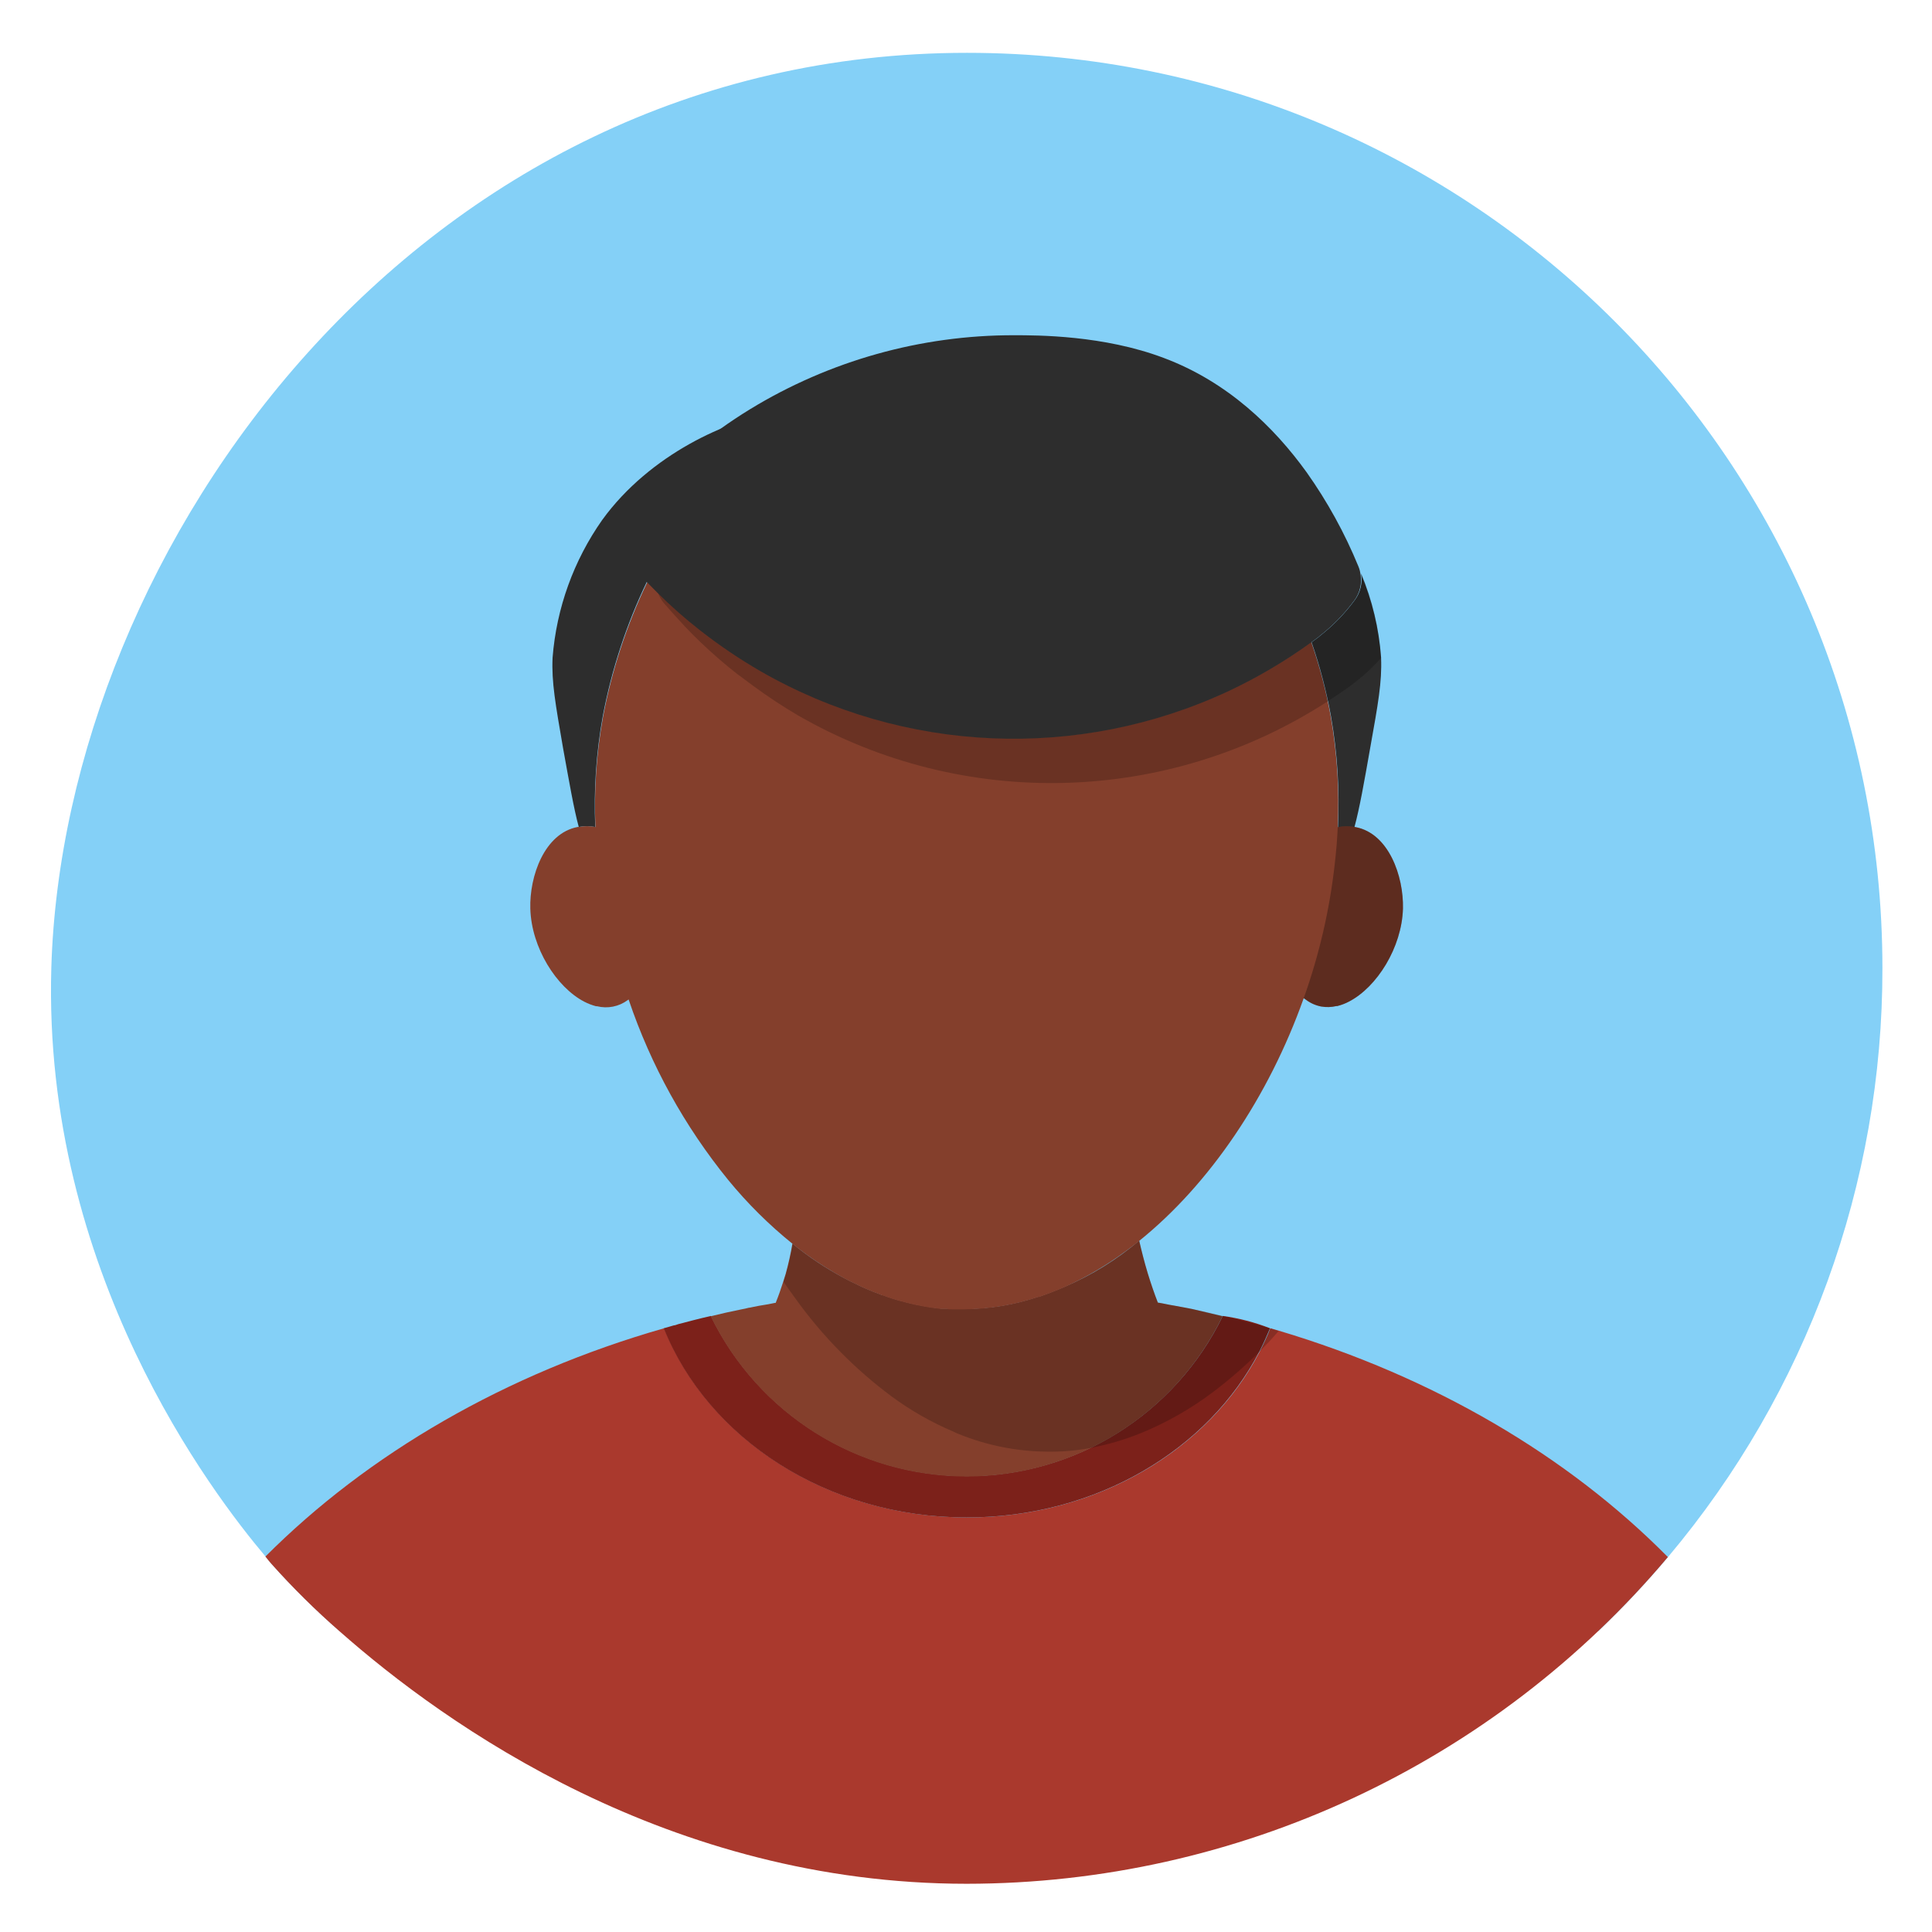
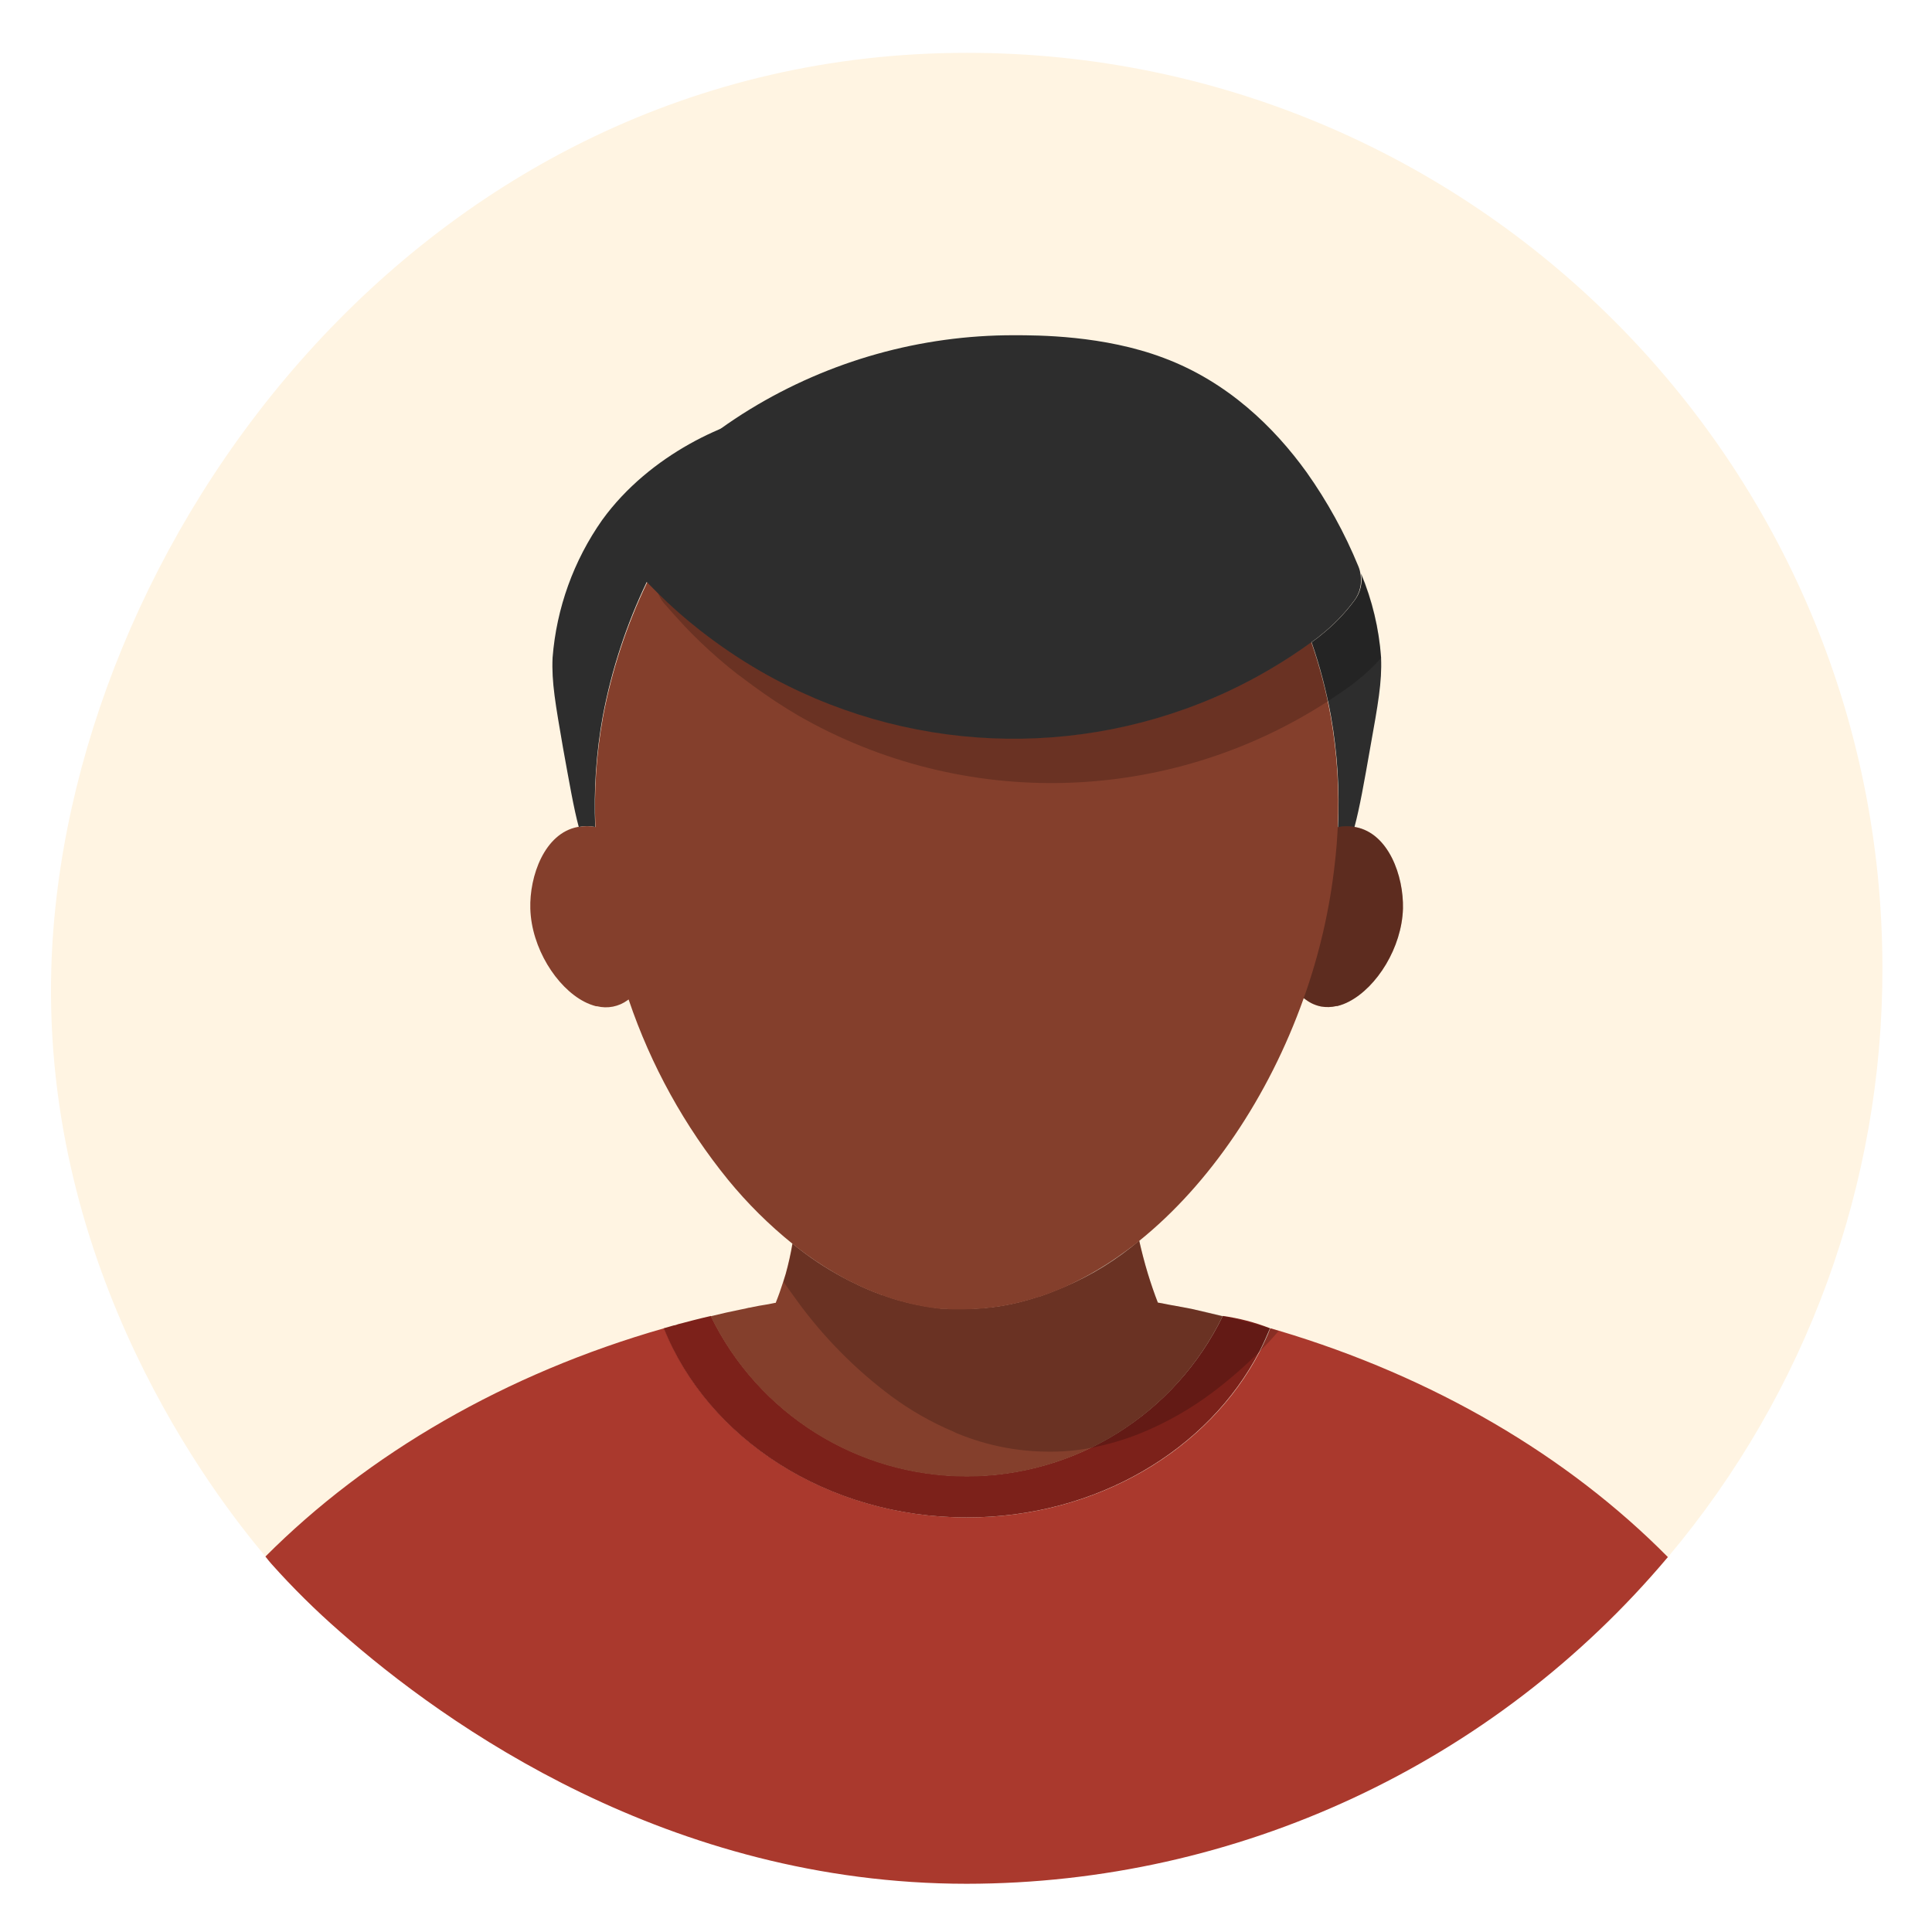
<svg xmlns="http://www.w3.org/2000/svg" width="800px" height="800px" viewBox="0 0 256 256" data-name="Layer 1" id="Layer_1">
  <defs>
-     <style>.cls-1{fill:#84d0f7;}.cls-2{fill:#aa392d;}.cls-3{fill:#7c211a;}.cls-4{fill:#843f2c;}.cls-5{fill:#2d2d2d;}.cls-6{opacity:0.2;}.cls-7{opacity:0.3;}</style>
+     <style>.cls-1{fill:#fff4e2;}.cls-2{fill:#aa392d;}.cls-3{fill:#7c211a;}.cls-4{fill:#843f2c;}.cls-5{fill:#2d2d2d;}.cls-6{opacity:0.2;}.cls-7{opacity:0.3;}</style>
  </defs>
  <g data-name="Male 1" id="Male_1">
    <path class="cls-1" d="M249.43,128.3a120.85,120.85,0,0,1-28.4,78,122.72,122.72,0,0,1-9.24,9.83H45a100.31,100.31,0,0,1-9-8.89l-.82-1c-7-8.3-29.55-37.73-28.38-78C8.45,72.53,55.34,7,128.13,7A121.3,121.3,0,0,1,249.43,128.3Z" id="Wallpaper" />
    <path class="cls-2" d="M221,206.32a121.53,121.53,0,0,1-92.91,43.29c-39.44,0-69-21-83.1-33.46a102.69,102.69,0,0,1-9-8.9c-.25-.29-.51-.59-.82-1C48.75,192.64,67,182,88,176c5.85,14.61,21.63,25.07,40.15,25.07,17.22,0,32.05-9,38.78-22,.51-1,1-2,1.4-3.07l1.14.33C189.93,182.44,207.74,192.9,221,206.32Z" id="Sweater" />
    <path class="cls-3" d="M168.28,176c-.42,1-.89,2.05-1.4,3.07-6.73,13-21.56,22-38.78,22-18.52,0-34.3-10.46-40.15-25.07.44-.13.89-.24,1.33-.38.2,0,.39-.11.61-.17l.71-.18.22-.06s1.75-.47,3.38-.84a37.71,37.71,0,0,0,67.83,0A27.45,27.45,0,0,1,168.28,176Z" id="Neckband" />
    <path class="cls-4" d="M162,174.41a37.7,37.7,0,0,1-67.83,0c1.35-.33,2.69-.64,4.06-.91.33-.06.68-.13,1-.22.17,0,.35-.07.5-.09l.86-.17,1.2-.2.9-.18h.09c.35-.86.68-1.79,1-2.8.11-.33.22-.71.33-1.06a40.22,40.22,0,0,0,.89-4,40.91,40.91,0,0,0,6.86,4.57c.18.09.35.17.53.28l.64.31c.22.11.49.22.73.36a4.48,4.48,0,0,1,.44.2l.38.17.46.2.44.18a1.76,1.76,0,0,1,.2.09c.18.06.33.13.53.19l.66.27H117c.22.09.44.18.7.26a1,1,0,0,0,.16.05l.51.17c.26.07.5.16.77.23l.35.08.71.2a37.43,37.43,0,0,0,4.5.8l.47,0,.33,0c.19,0,.42,0,.61.05l.56,0c.22,0,.42,0,.64,0h.55a30.29,30.29,0,0,0,9.67-1.61.07.07,0,0,0,.06,0,2.15,2.15,0,0,0,.36-.11c.79-.27,1.5-.55,2.11-.8l.84-.35.22-.09a38.31,38.31,0,0,0,9.83-6.09c.31,1.37.68,2.83,1.14,4.35.42,1.37.86,2.65,1.33,3.86.35.07.73.11,1.08.2s.73.13,1.08.2.73.13,1.08.2.55.11.8.15.37.07.55.11C159.34,173.79,160.68,174.08,162,174.41Z" id="Neck" />
    <path class="cls-5" d="M102.72,54.73a64.91,64.91,0,0,0-17,22.34A72.07,72.07,0,0,0,79.87,94.9a66.8,66.8,0,0,0-1,14.68,5.5,5.5,0,0,0-2.18,0c-.67-2.47-1.26-5.93-2.08-10.44-1-5.82-1.54-8.74-1.39-12a36.72,36.72,0,0,1,6.58-18.25C86.12,60.16,96.63,55.54,102.72,54.73Z" id="Hairs" />
    <path class="cls-5" d="M181.56,99.09c-.79,4.51-1.41,8-2.07,10.44-.71,2.7-1.48,4.26-2.58,4.79h0c.18-1.58.31-3.15.38-4.74a66.69,66.69,0,0,0-.93-14.68,65.33,65.33,0,0,0-2.56-9.8l.4-.29.44-.33a1.15,1.15,0,0,0,.24-.2,24.21,24.21,0,0,0,4.62-4.74,4.53,4.53,0,0,0,.84-3.53A35.42,35.42,0,0,1,183,87.13v.05C183.13,90.38,182.6,93.29,181.56,99.09Z" data-name="Hairs" id="Hairs-2" />
    <path class="cls-6" d="M169.42,176.37c-.81.95-1.67,1.86-2.54,2.74a59.62,59.62,0,0,1-6.26,5.43,42.94,42.94,0,0,1-9.45,5.36,35.39,35.39,0,0,1-6.56,1.94,28.48,28.48,0,0,1-6,.51A31.82,31.82,0,0,1,127,190a6.22,6.22,0,0,1-.64-.29,40.3,40.3,0,0,1-8.25-4.7A59,59,0,0,1,105.5,172.2c-.57-.77-1.13-1.57-1.68-2.36.11-.33.22-.71.33-1.06a40.22,40.22,0,0,0,.89-4c.57.46,1.19.93,1.78,1.37a47.73,47.73,0,0,0,5.08,3.2c.18.09.35.17.53.28l.64.31c.22.11.49.22.73.36a4.48,4.48,0,0,1,.44.2l.38.17.46.2.44.18a1.76,1.76,0,0,1,.2.09l.53.19.66.27H117l.7.26a1,1,0,0,0,.16.05l.51.17c.26.07.5.16.77.23l.35.08.71.2a31.18,31.18,0,0,0,4.5.8l.47,0,.33,0c.19,0,.42,0,.61.05l.56,0c.22,0,.42,0,.64,0h.55a31.52,31.52,0,0,0,9.67-1.61.07.07,0,0,0,.06,0,2.15,2.15,0,0,0,.36-.11c.66-.22,1.3-.47,1.94-.73l.2-.07.81-.35.22-.09a45,45,0,0,0,8.21-4.85c.56-.4,1.09-.82,1.62-1.24.31,1.37.68,2.83,1.14,4.35.42,1.37.86,2.65,1.33,3.86.35.07.73.11,1.08.2s.73.13,1.08.2.73.13,1.08.2.55.11.8.15.37.07.55.11c1.35.29,2.69.58,4,.91,2.1.48,4.19,1,6.25,1.63Z" id="NeckShadow" />
    <path class="cls-4" d="M185.9,120.39c-.15,5.17-3.45,10.4-7.14,12.32a7,7,0,0,1-1.57.6l-.12,0a5,5,0,0,1-2,.06,4.9,4.9,0,0,1-2-.88,2.83,2.83,0,0,1-.28-.2,7.82,7.82,0,0,1-1.12-1.11c-2.66-3.2-3.75-9.22-2-14a14.63,14.63,0,0,1,3.22-5,9,9,0,0,1,4.4-2.58,6,6,0,0,1,2.35,0C184,110.44,186,116.07,185.9,120.39Z" id="RightEar" />
    <path class="cls-7" d="M185.9,120.39c-.15,5.17-3.45,10.4-7.15,12.32a6.78,6.78,0,0,1-1.56.6l-.12,0a5,5,0,0,1-2,.06,4.9,4.9,0,0,1-2-.88,2.83,2.83,0,0,1-.28-.2,7.34,7.34,0,0,1-1.12-1.11c-2.66-3.2-3.75-9.22-2-14a14.75,14.75,0,0,1,3.21-5,9,9,0,0,1,4.41-2.58,6,6,0,0,1,2.35,0C184,110.44,186,116.07,185.9,120.39Z" id="RightEarShadow" />
    <path class="cls-4" d="M84.55,131.21a7,7,0,0,1-1.23,1.21,1.53,1.53,0,0,1-.16.11,4.86,4.86,0,0,1-4.06.8.3.3,0,0,1-.13,0,7.61,7.61,0,0,1-1.55-.6c-3.7-1.92-7-7.15-7.15-12.32-.13-4.32,1.88-10,6.27-10.83a.3.3,0,0,1,.16,0,5.5,5.5,0,0,1,2.18,0,8.69,8.69,0,0,1,4.42,2.58,8.34,8.34,0,0,1,.7.8,14.23,14.23,0,0,1,2.52,4.21C88.31,122,87.22,128,84.55,131.21Z" id="LeftEar" />
    <path class="cls-4" d="M177.26,109.58c-.07,1.59-.2,3.16-.38,4.74a78.9,78.9,0,0,1-4.15,18c-4.63,13-12.42,24.57-21.8,32.12-.53.42-1.06.84-1.62,1.24a45,45,0,0,1-8.21,4.85l-.22.09-.81.35-.2.07c-.64.26-1.28.51-1.94.73a2.15,2.15,0,0,1-.36.11.07.07,0,0,1-.06,0,31.52,31.52,0,0,1-9.67,1.61h-.55c-.22,0-.42,0-.64,0l-.56,0c-.19,0-.42,0-.61-.05l-.33,0-.47,0a31.18,31.18,0,0,1-4.5-.8l-.71-.2-.35-.08c-.27-.07-.51-.16-.77-.23l-.51-.17a1,1,0,0,1-.16-.05l-.7-.26h-.07l-.66-.27-.53-.19a1.76,1.76,0,0,0-.2-.09l-.44-.18-.46-.2-.38-.17a4.48,4.48,0,0,0-.44-.2c-.24-.14-.51-.25-.73-.36l-.64-.31c-.18-.11-.35-.19-.53-.28a47.73,47.73,0,0,1-5.08-3.2c-.59-.44-1.21-.91-1.78-1.37a58.49,58.49,0,0,1-8.55-8.48,76.88,76.88,0,0,1-13.17-23.84c-.16-.35-.27-.72-.4-1.1a80.25,80.25,0,0,1-3.69-17c0-.37-.08-.77-.11-1.15-.08-1-.17-2-.22-3.06,0-.18,0-.33,0-.51a66.8,66.8,0,0,1,1-14.68,72.07,72.07,0,0,1,5.85-17.83,64.91,64.91,0,0,1,17-22.34c.31-.27.62-.51.93-.75A39.49,39.49,0,0,1,128,45.15c9.69,0,18.3,3.68,25.49,9.56a57.93,57.93,0,0,1,10.18,10.83A73.19,73.19,0,0,1,172.23,81c.57,1.37,1.08,2.76,1.54,4.15a65.33,65.33,0,0,1,2.56,9.8A66.69,66.69,0,0,1,177.26,109.58Z" id="Head" />
    <path class="cls-6" d="M183,87.13v.05a23.51,23.51,0,0,1-3.17,3c-.09.09-.51.4-1.06.82-.91.64-1.84,1.28-2.79,1.9a67.33,67.33,0,0,1-70.16,1.94,68.63,68.63,0,0,1-6.07-4c-.67-.48-1.31-1-2-1.48a63.87,63.87,0,0,1-4.92-4.26c-.73-.7-1.46-1.43-2.16-2.18-.93-1-1.83-2-2.7-3a4.4,4.4,0,0,1-.81-1.44,62.45,62.45,0,0,0,5.67,5v0a69.17,69.17,0,0,0,8,5.41,67.37,67.37,0,0,0,62,2.65,67.84,67.84,0,0,0,11-6.49l.4-.29.44-.33a1.15,1.15,0,0,0,.24-.2,24.21,24.21,0,0,0,4.62-4.74,4.53,4.53,0,0,0,.84-3.53A35.42,35.42,0,0,1,183,87.13Z" id="HairsShadow" />
    <path class="cls-5" d="M179.47,79.54a24.21,24.21,0,0,1-4.62,4.74,1.15,1.15,0,0,1-.24.2l-.44.33-.4.29a67.84,67.84,0,0,1-11,6.49,67.37,67.37,0,0,1-62-2.65,69.17,69.17,0,0,1-8-5.41v0a62.45,62.45,0,0,1-5.67-5c-.49-.48-1-1-1.44-1.45-.92-.95-1.81-1.95-2.67-3a4.59,4.59,0,0,1,0-5.88A66.52,66.52,0,0,1,95.46,56.83q1.89-1.36,3.9-2.59a66.93,66.93,0,0,1,35-9.82c3.16,0,11.87,0,19.82,3,8.52,3.18,14.68,9.23,18.94,15.14A62.67,62.67,0,0,1,180,75.06a4,4,0,0,1,.27,1A4.53,4.53,0,0,1,179.47,79.54Z" data-name="Hairs" id="Hairs-3" />
  </g>
</svg>
